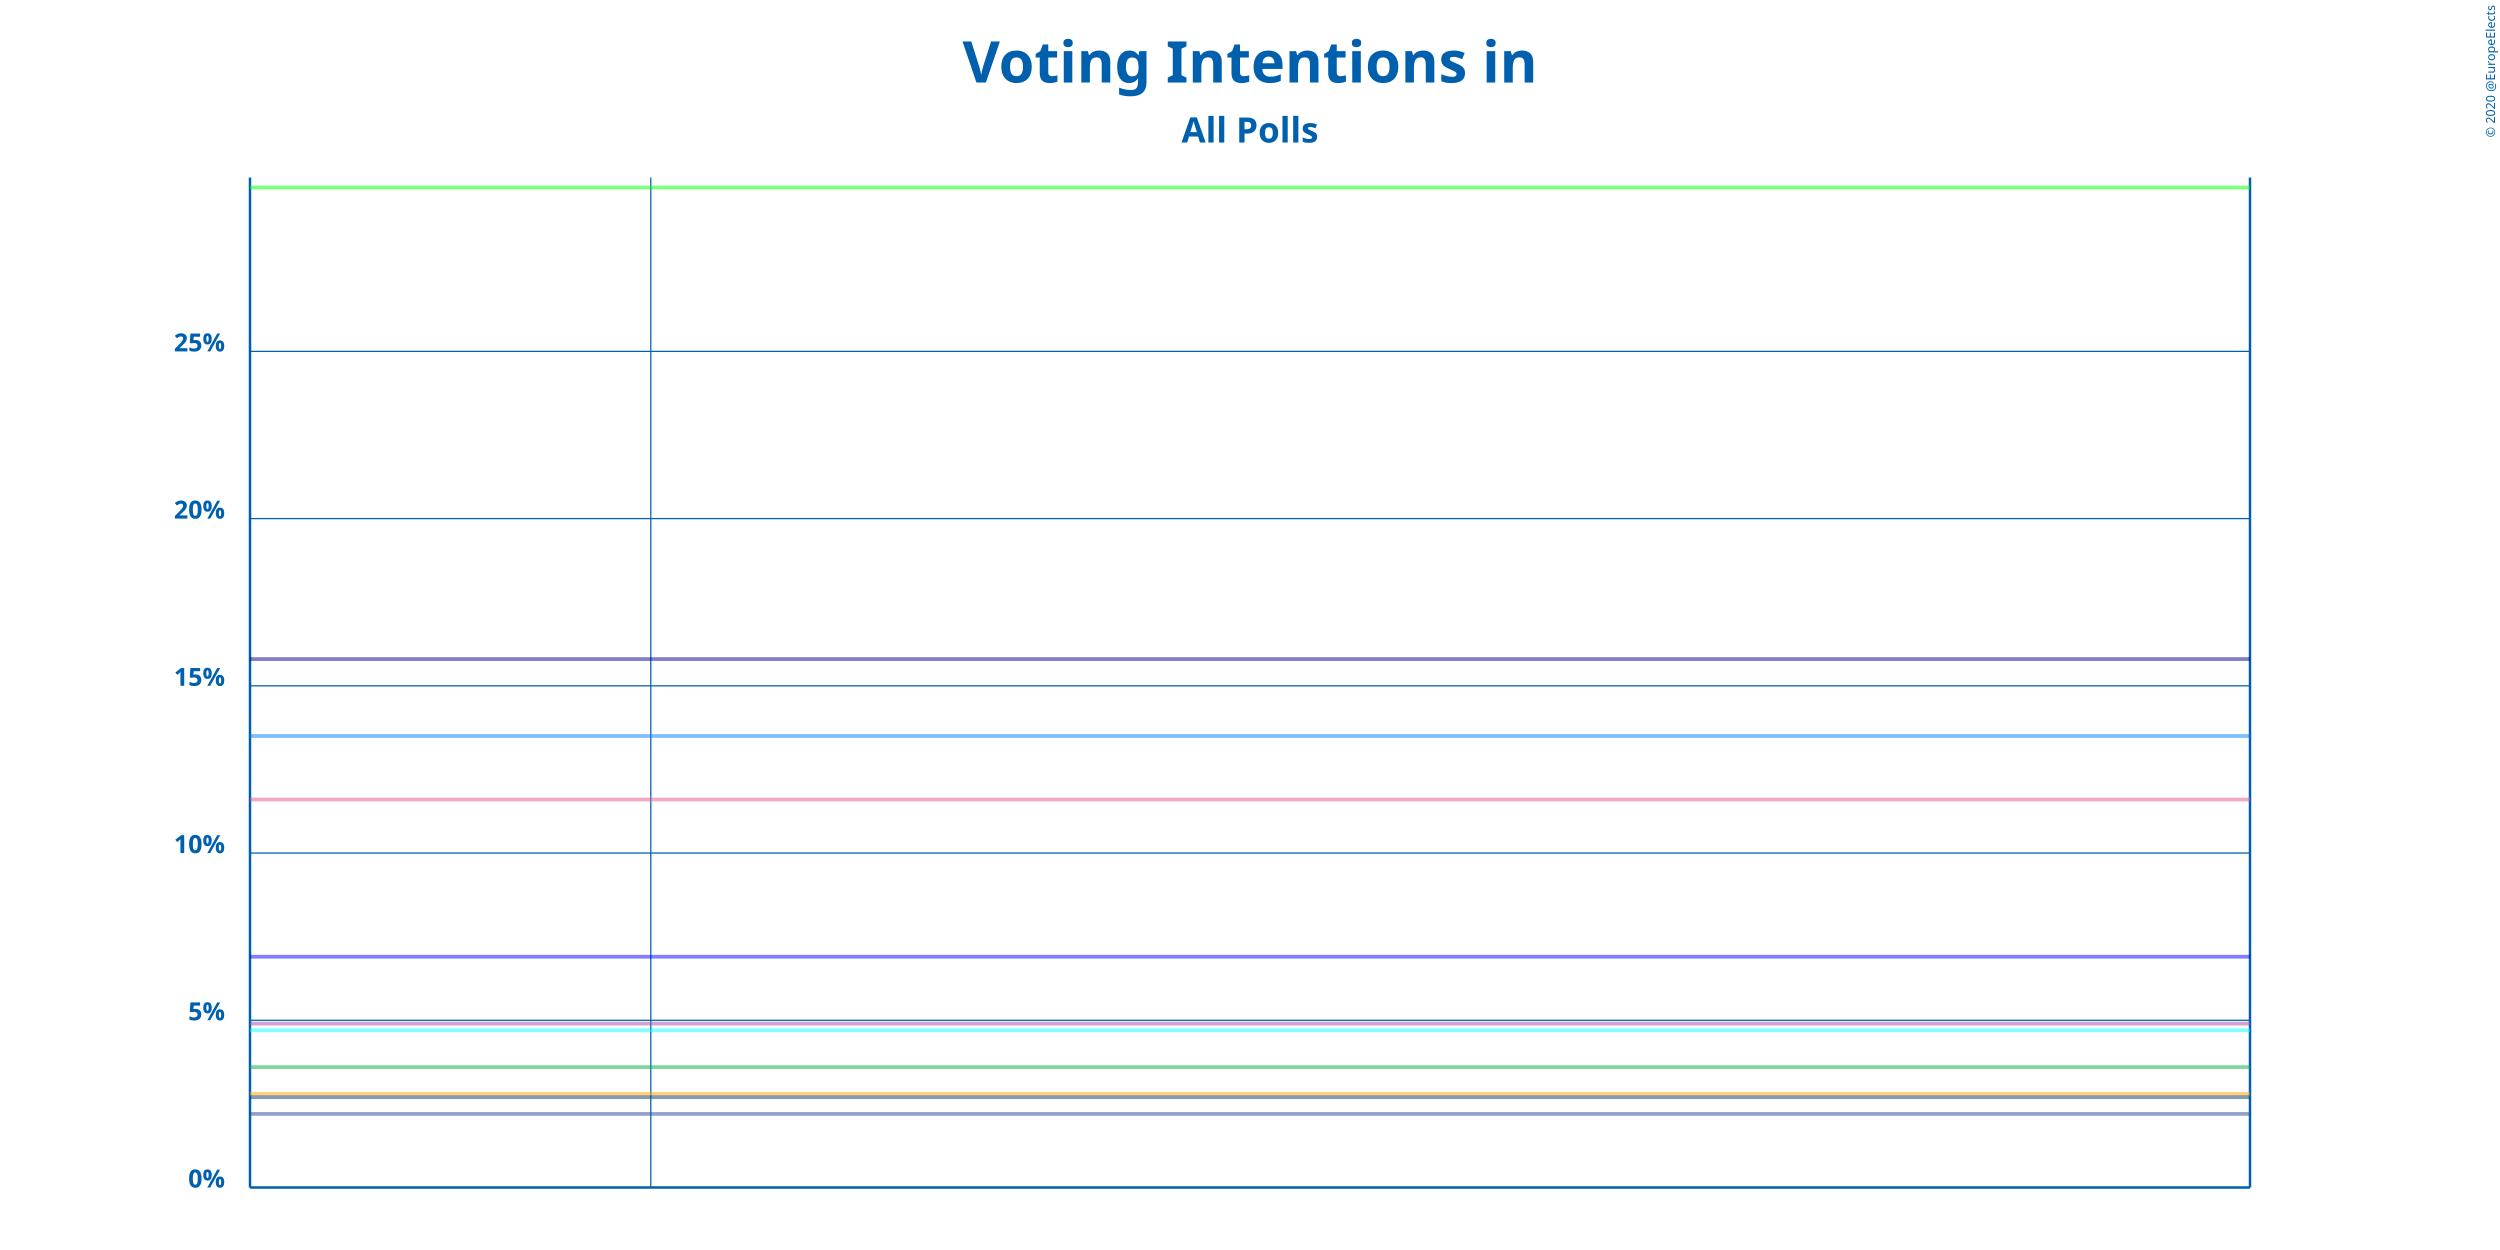
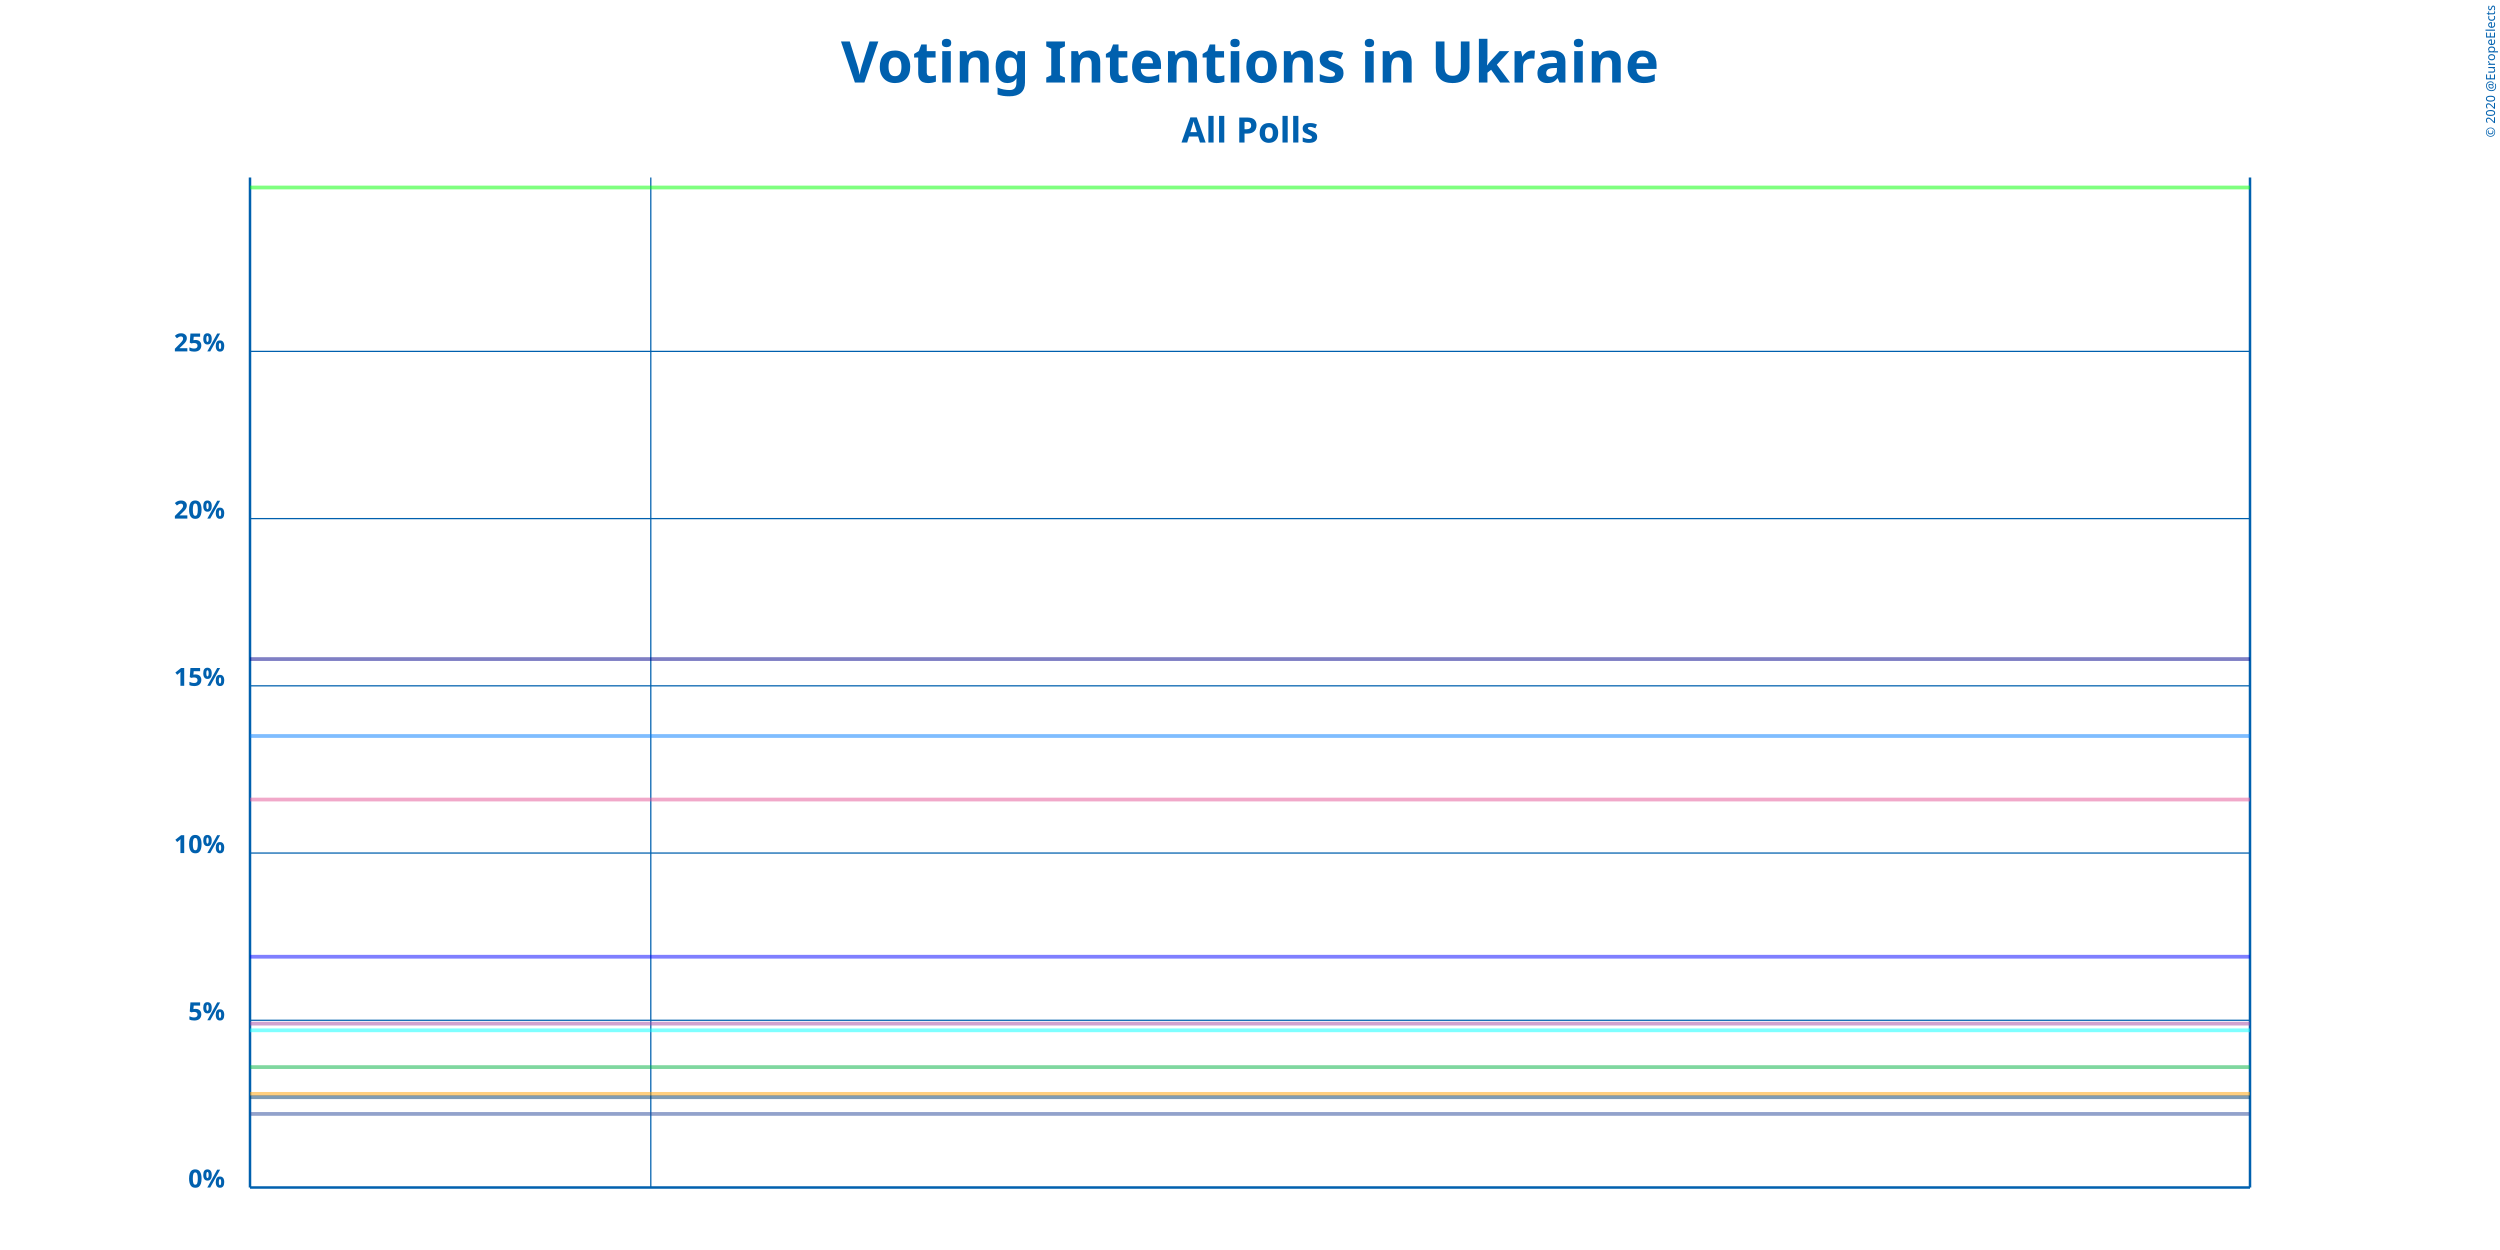
<svg HEIGHT="1000" WIDTH="2000">
  <rect fill="#FFFFFF" height="1000" stroke="none" width="2000" x="0" y="0" />
-   <text fill="#0060AE" font-family="'Advent Pro'" font-size="46px" font-style="normal" font-weight="bold" text-align="center" text-anchor="middle" x="1000" y="66">Voting Intentions in </text>
+   <text fill="#0060AE" font-family="'Advent Pro'" font-size="46px" font-style="normal" font-weight="bold" text-align="center" text-anchor="middle" x="1000" y="66">Voting Intentions in Ukraine</text>
  <text fill="#0060AE" font-family="'Advent Pro'" font-size="28px" font-style="normal" font-weight="bold" text-align="center" text-anchor="middle" x="1000" y="114">All Polls</text>
  <text fill="#0060AE" font-family="'Advent Pro'" font-size="10px" font-style="normal" font-weight="normal" text-align="center" text-anchor="end" transform="rotate(270)" x="-4" y="1996">© 2020 @EuropeElects</text>
  <g>
    <g>
      <line stroke="#0060AE" stroke-width="2" x1="200.0" x2="1800.0" y1="950.0" y2="950.0" />
      <text fill="#0060AE" font-family="'Advent Pro'" font-size="20px" font-style="normal" font-weight="bold" text-align="center" text-anchor="end" x="180.0" y="950.0">0%</text>
      <line stroke="#0060AE" stroke-width="2" x1="200.0" x2="200.0" y1="950.0" y2="142.0" />
      <line stroke="#0060AE" stroke-width="2" x1="1800.0" x2="1800.0" y1="950.0" y2="142.0" />
      <line stroke="#0060AE" stroke-width="1" x1="520.641" x2="520.641" y1="950.0" y2="142.0" />
      <line stroke="#0060AE" stroke-width="1" x1="200.0" x2="1800.0" y1="816.221" y2="816.221" />
      <text fill="#0060AE" font-family="'Advent Pro'" font-size="20px" font-style="normal" font-weight="bold" text-align="center" text-anchor="end" x="180.0" y="816.221">5%</text>
      <line stroke="#0060AE" stroke-width="1" x1="200.0" x2="1800.0" y1="682.441" y2="682.441" />
      <text fill="#0060AE" font-family="'Advent Pro'" font-size="20px" font-style="normal" font-weight="bold" text-align="center" text-anchor="end" x="180.0" y="682.441">10%</text>
      <line stroke="#0060AE" stroke-width="1" x1="200.0" x2="1800.0" y1="548.662" y2="548.662" />
      <text fill="#0060AE" font-family="'Advent Pro'" font-size="20px" font-style="normal" font-weight="bold" text-align="center" text-anchor="end" x="180.0" y="548.662">15%</text>
      <line stroke="#0060AE" stroke-width="1" x1="200.0" x2="1800.0" y1="414.883" y2="414.883" />
      <text fill="#0060AE" font-family="'Advent Pro'" font-size="20px" font-style="normal" font-weight="bold" text-align="center" text-anchor="end" x="180.0" y="414.883">20%</text>
      <line stroke="#0060AE" stroke-width="1" x1="200.0" x2="1800.0" y1="281.104" y2="281.104" />
      <text fill="#0060AE" font-family="'Advent Pro'" font-size="20px" font-style="normal" font-weight="bold" text-align="center" text-anchor="end" x="180.0" y="281.104">25%</text>
    </g>
    <g>
      <line stroke="#00FF00" stroke-opacity="0.5" stroke-width="3" x1="200.0" x2="1800.0" y1="150.0" y2="150.0" />
      <line stroke="#00008B" stroke-opacity="0.5" stroke-width="3" x1="200.0" x2="1800.0" y1="527.258" y2="527.258" />
      <line stroke="#E45395" stroke-opacity="0.5" stroke-width="3" x1="200.0" x2="1800.0" y1="639.632" y2="639.632" />
      <line stroke="#007DFF" stroke-opacity="0.5" stroke-width="3" x1="200.0" x2="1800.0" y1="588.796" y2="588.796" />
      <line stroke="#FFA000" stroke-opacity="0.5" stroke-width="3" x1="200.0" x2="1800.0" y1="875.084" y2="875.084" />
      <line stroke="#A349A4" stroke-opacity="0.5" stroke-width="3" x1="200.0" x2="1800.0" y1="818.896" y2="818.896" />
      <line stroke="#0000FF" stroke-opacity="0.5" stroke-width="3" x1="200.0" x2="1800.0" y1="765.385" y2="765.385" />
      <line stroke="#264798" stroke-opacity="0.5" stroke-width="3" x1="200.0" x2="1800.0" y1="891.137" y2="891.137" />
      <line stroke="#003B6B" stroke-opacity="0.5" stroke-width="3" x1="200.0" x2="1800.0" y1="877.759" y2="877.759" />
      <line stroke="#00B140" stroke-opacity="0.5" stroke-width="3" x1="200.0" x2="1800.0" y1="853.679" y2="853.679" />
      <line stroke="#00FFFF" stroke-opacity="0.5" stroke-width="3" x1="200.0" x2="1800.0" y1="824.247" y2="824.247" />
      <line stroke-opacity="0.5" stroke-width="3" x1="200.0" x2="1800.0" y1="909.866" y2="909.866" />
    </g>
    <g />
  </g>
</svg>
